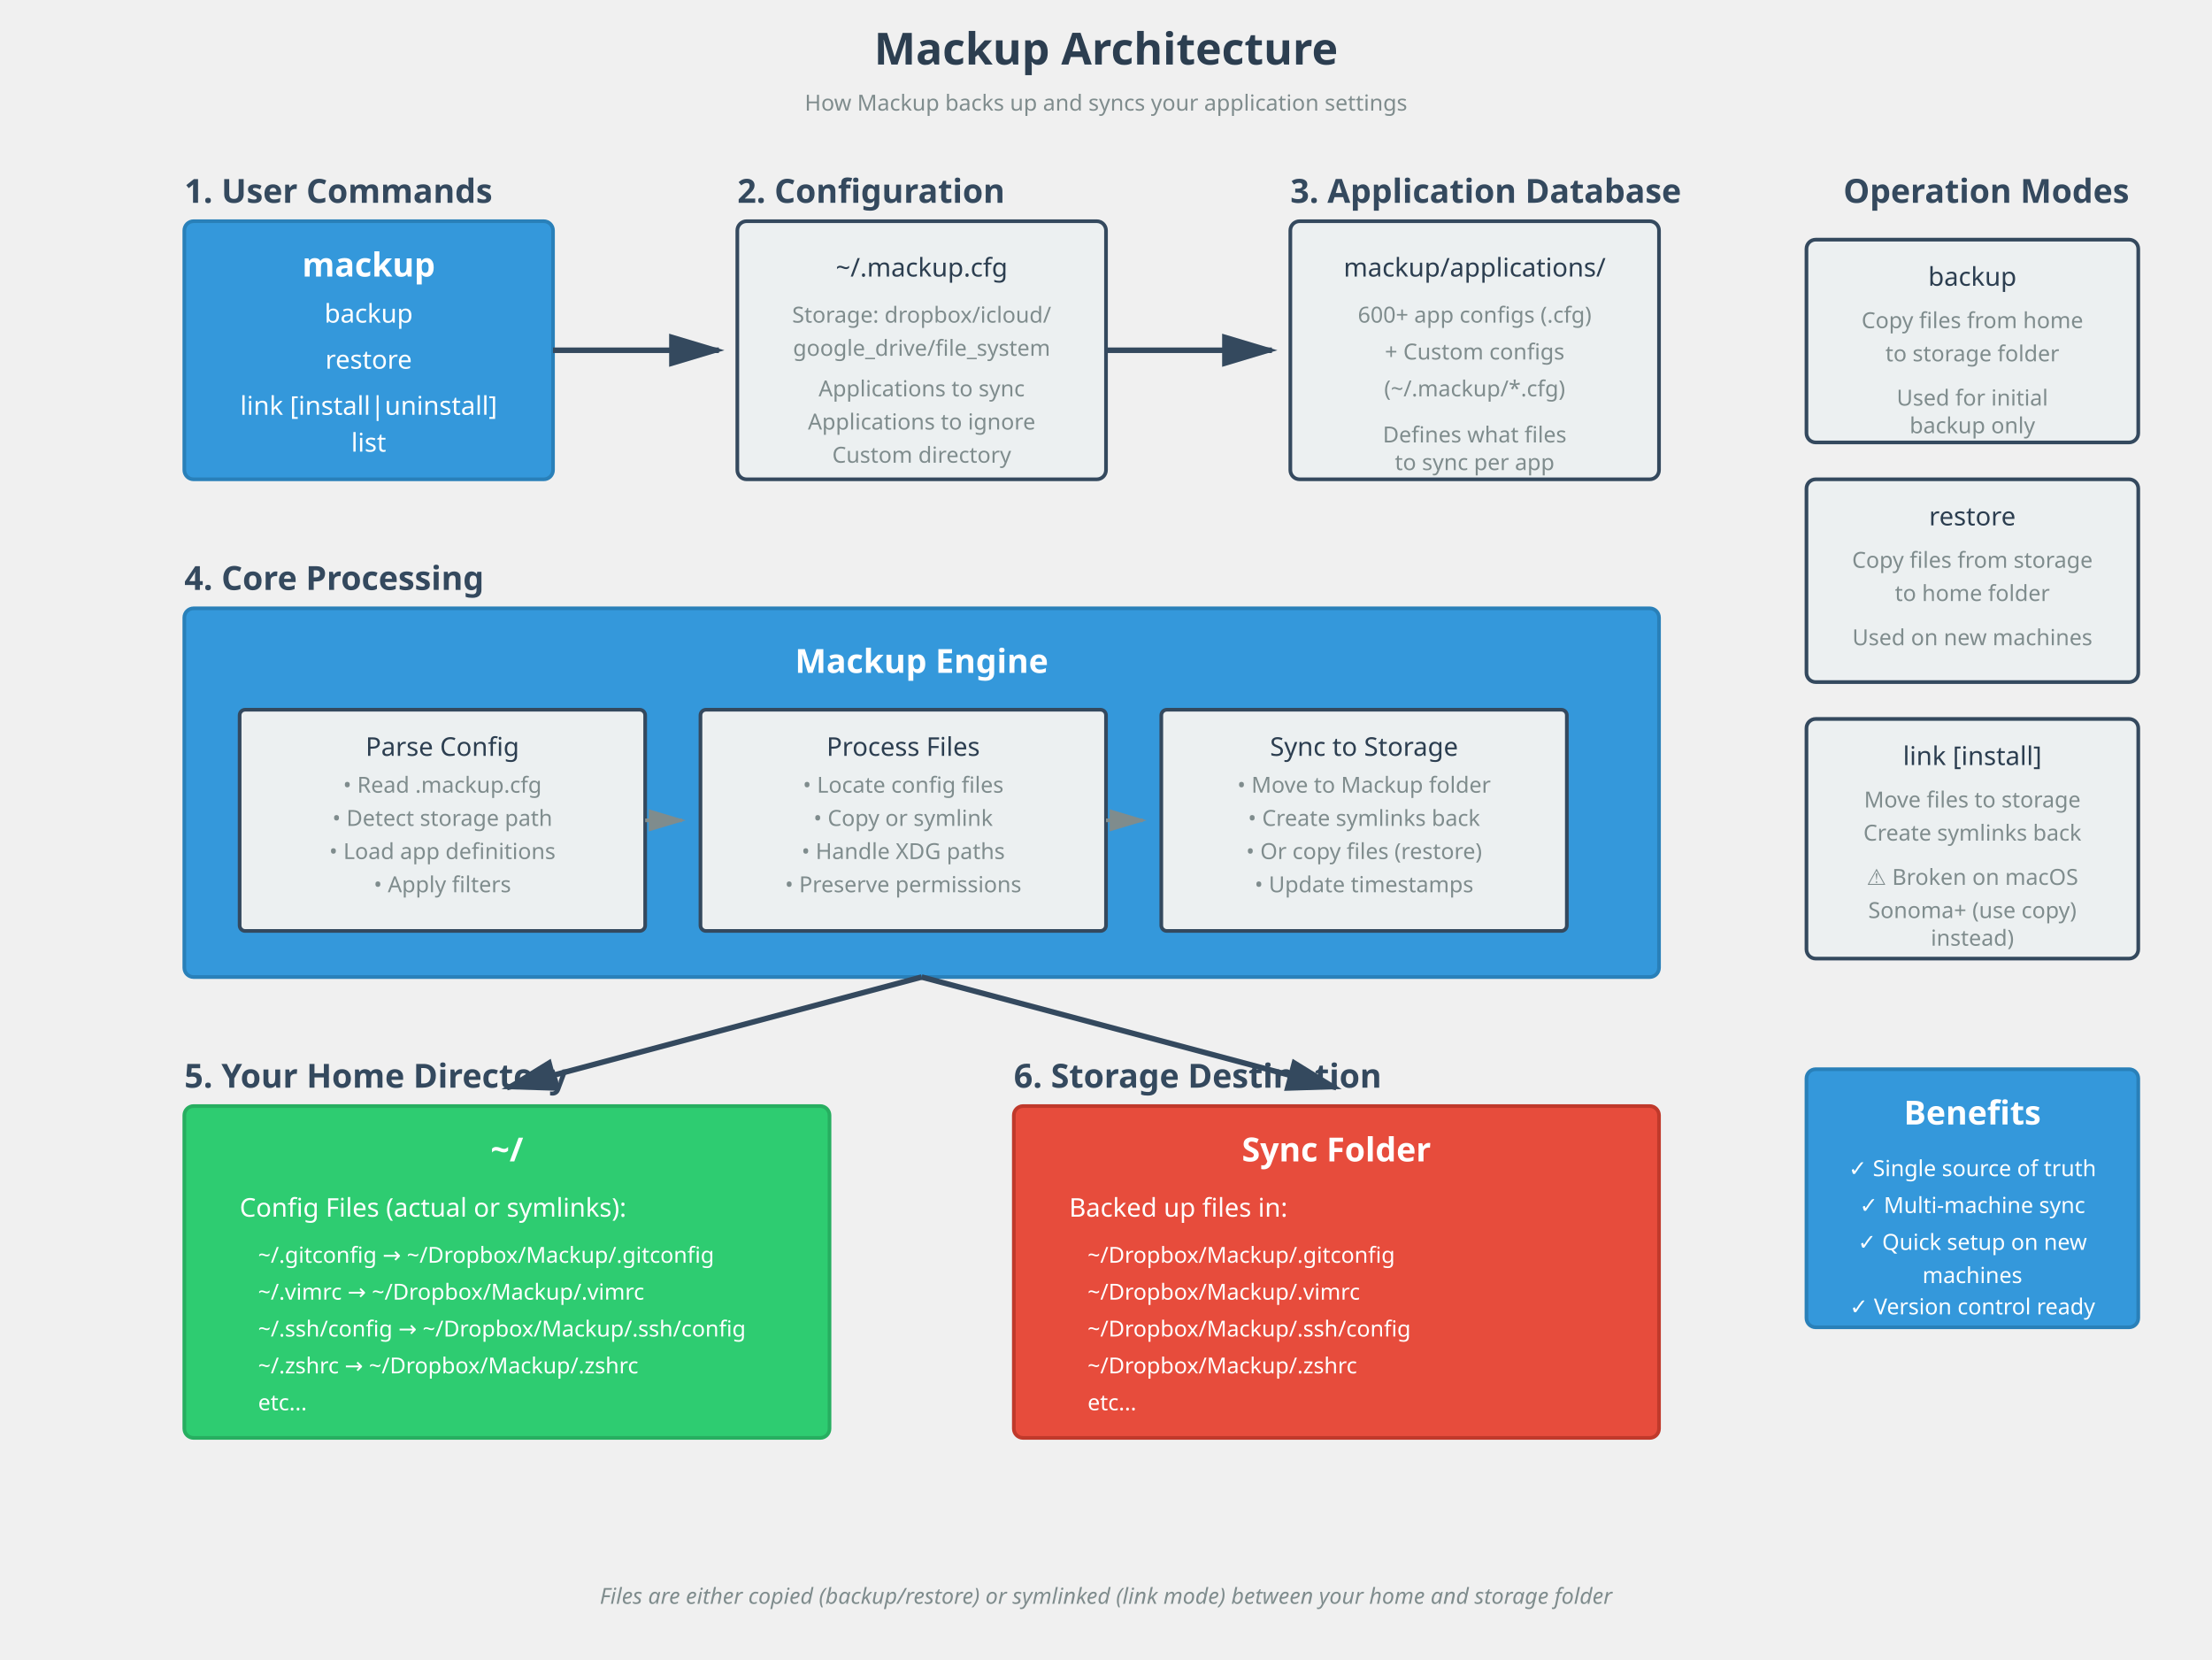
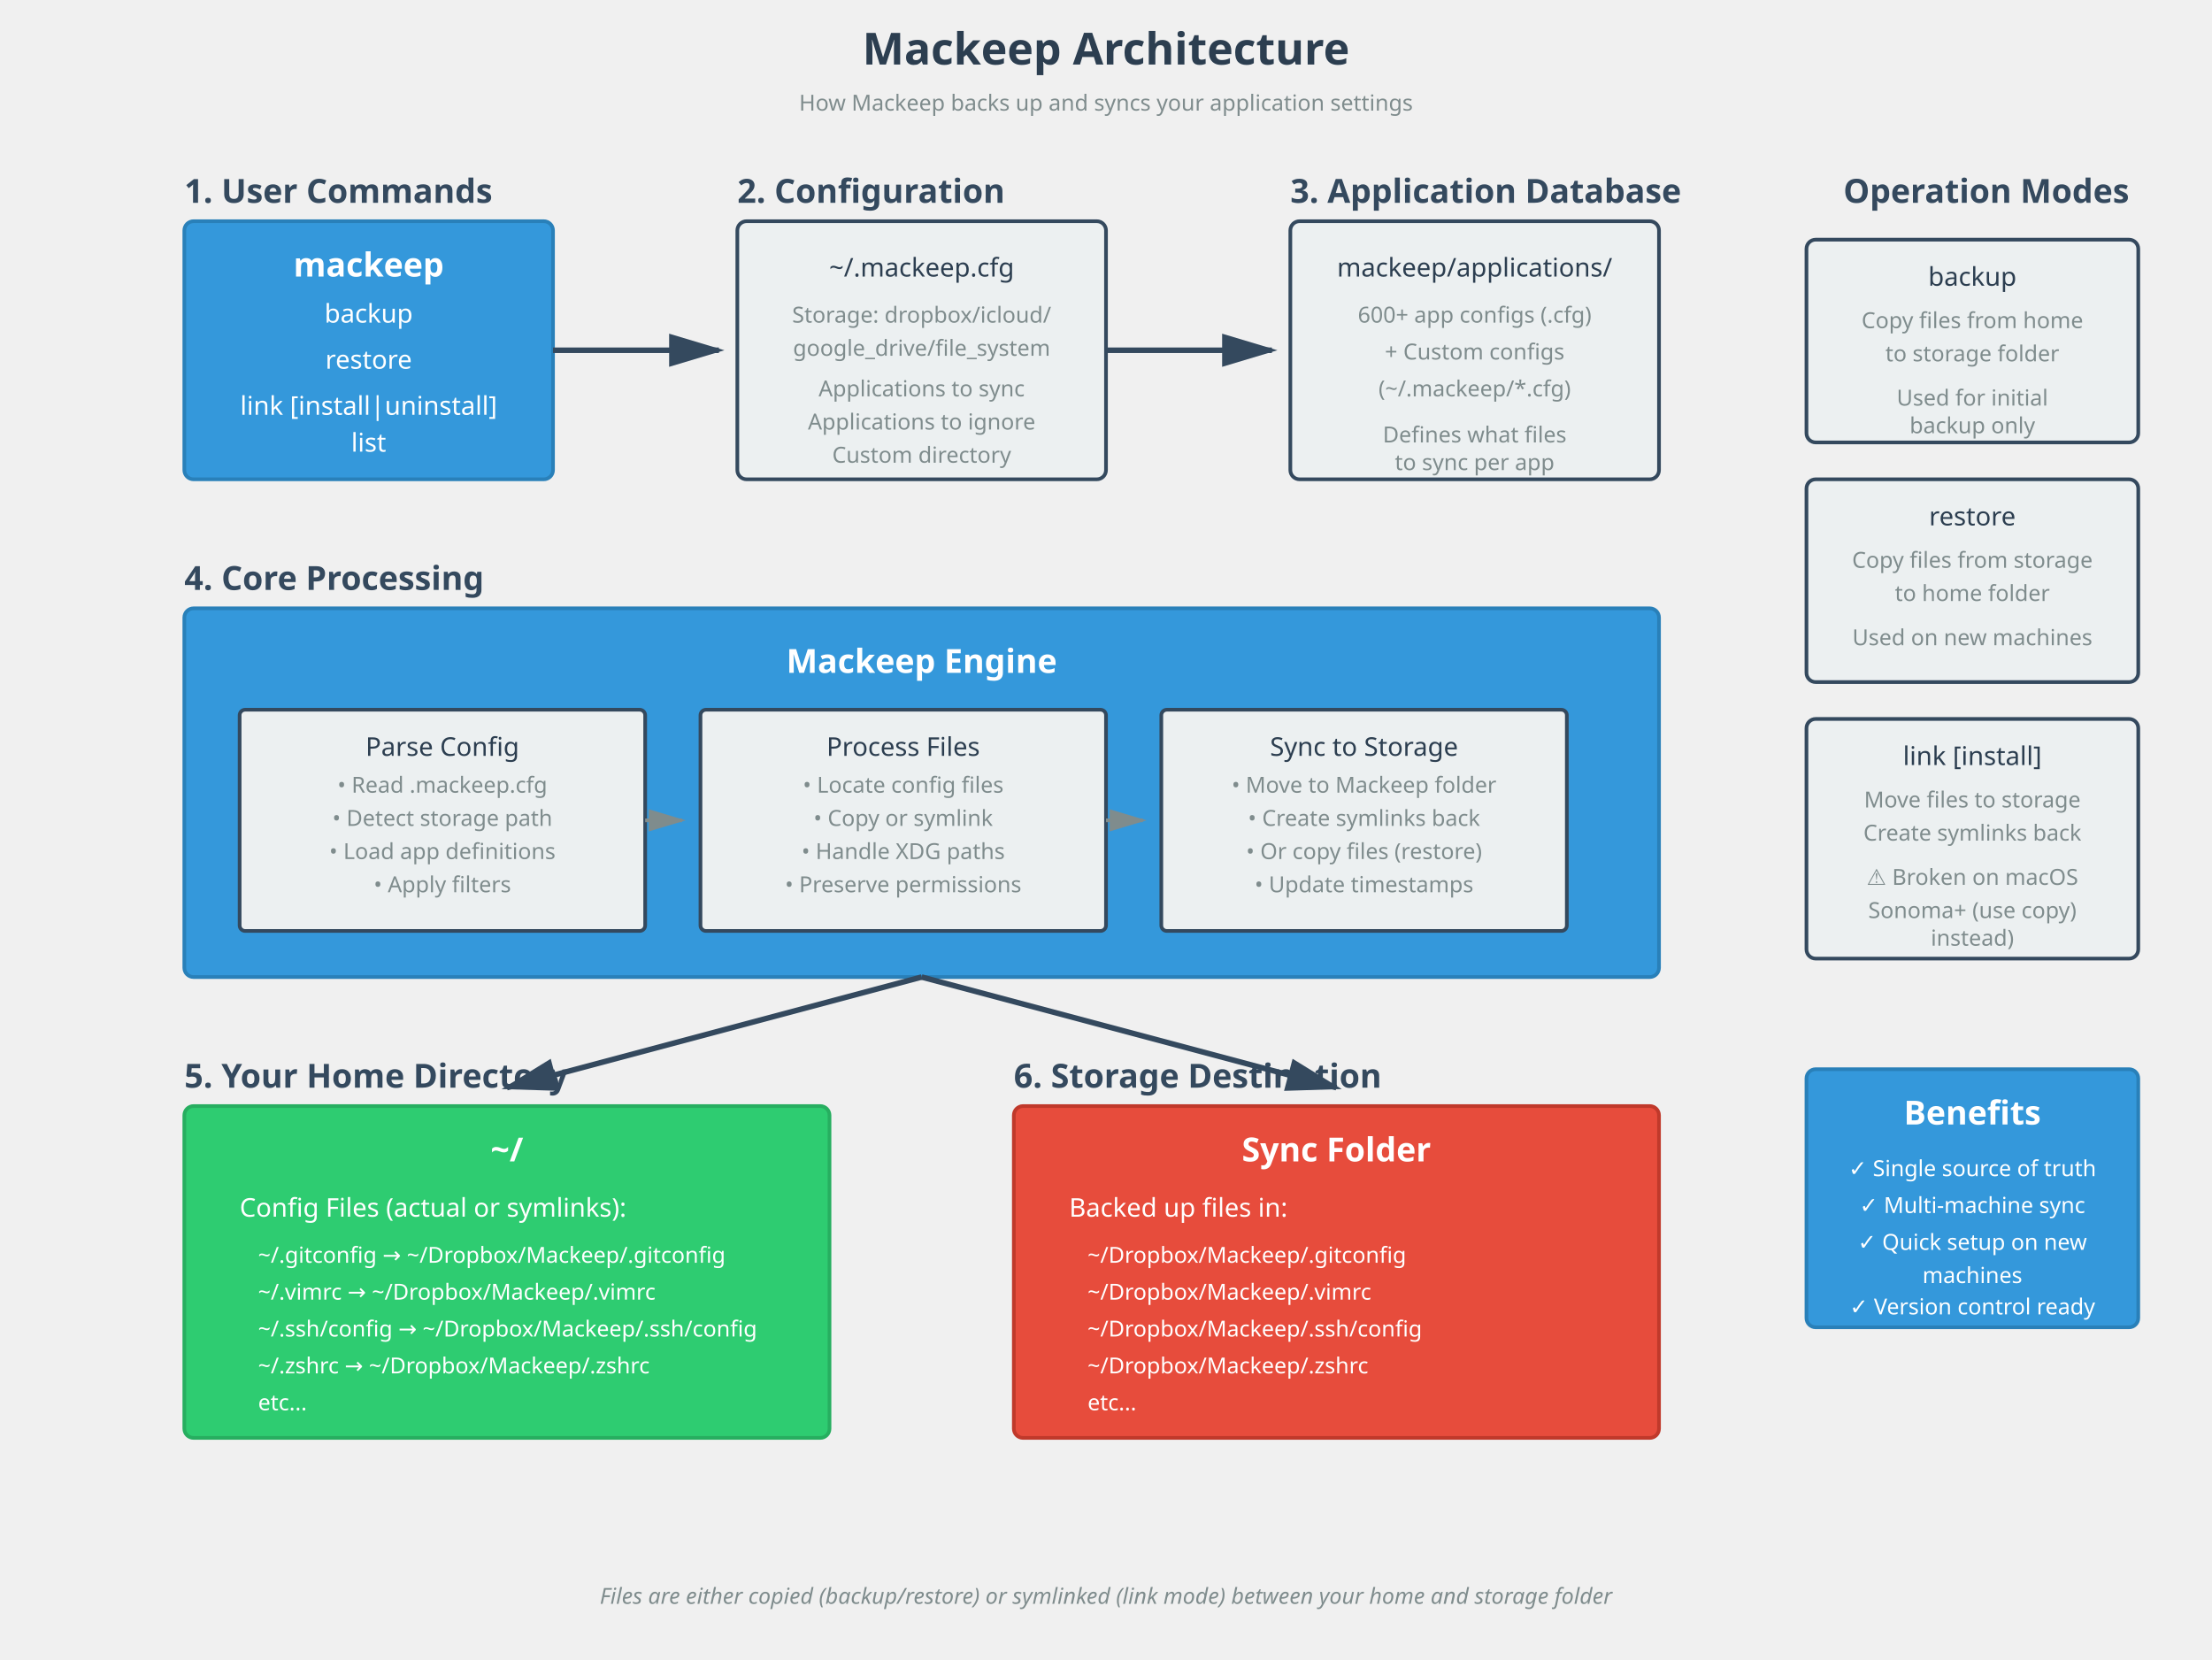
<svg xmlns="http://www.w3.org/2000/svg" viewBox="0 0 1200 900">
  <defs>
    <style>
      .title { font: bold 24px sans-serif; fill: #2c3e50; }
      .subtitle { font: bold 18px sans-serif; fill: #34495e; }
      .text { font: 14px sans-serif; fill: #2c3e50; }
      .small-text { font: 12px sans-serif; fill: #7f8c8d; }
      .box { fill: #ecf0f1; stroke: #34495e; stroke-width: 2; }
      .highlight-box { fill: #3498db; stroke: #2980b9; stroke-width: 2; }
      .storage-box { fill: #e74c3c; stroke: #c0392b; stroke-width: 2; }
      .app-box { fill: #2ecc71; stroke: #27ae60; stroke-width: 2; }
      .white-text { fill: white; }
      .arrow { fill: none; stroke: #7f8c8d; stroke-width: 2; marker-end: url(#arrowhead); }
      .thick-arrow { fill: none; stroke: #34495e; stroke-width: 3; marker-end: url(#arrowhead-thick); }
    </style>
    <marker id="arrowhead" markerWidth="10" markerHeight="10" refX="9" refY="3" orient="auto">
      <polygon points="0 0, 10 3, 0 6" fill="#7f8c8d" />
    </marker>
    <marker id="arrowhead-thick" markerWidth="10" markerHeight="10" refX="9" refY="3" orient="auto">
      <polygon points="0 0, 10 3, 0 6" fill="#34495e" />
    </marker>
  </defs>
-   <text x="600" y="35" class="title" text-anchor="middle">Mackup Architecture</text>
-   <text x="600" y="60" class="small-text" text-anchor="middle">How Mackup backs up and syncs your application settings</text>
+   <text x="600" y="35" class="title" text-anchor="middle">Mackeep Architecture</text>
+   <text x="600" y="60" class="small-text" text-anchor="middle">How Mackeep backs up and syncs your application settings</text>
  <text x="100" y="110" class="subtitle">1. User Commands</text>
  <rect x="100" y="120" width="200" height="140" class="highlight-box" rx="5" />
-   <text x="200" y="150" class="white-text subtitle" text-anchor="middle">mackup</text>
+   <text x="200" y="150" class="white-text subtitle" text-anchor="middle">mackeep</text>
  <text x="200" y="175" class="white-text text" text-anchor="middle">backup</text>
  <text x="200" y="200" class="white-text text" text-anchor="middle">restore</text>
  <text x="200" y="225" class="white-text text" text-anchor="middle">link [install|uninstall]</text>
  <text x="200" y="245" class="white-text text" text-anchor="middle">list</text>
  <text x="400" y="110" class="subtitle">2. Configuration</text>
  <rect x="400" y="120" width="200" height="140" class="box" rx="5" />
-   <text x="500" y="150" class="text subtitle" text-anchor="middle">~/.mackup.cfg</text>
+   <text x="500" y="150" class="text subtitle" text-anchor="middle">~/.mackeep.cfg</text>
  <text x="500" y="175" class="small-text" text-anchor="middle">Storage: dropbox/icloud/</text>
  <text x="500" y="193" class="small-text" text-anchor="middle">google_drive/file_system</text>
  <text x="500" y="215" class="small-text" text-anchor="middle">Applications to sync</text>
  <text x="500" y="233" class="small-text" text-anchor="middle">Applications to ignore</text>
  <text x="500" y="251" class="small-text" text-anchor="middle">Custom directory</text>
  <text x="700" y="110" class="subtitle">3. Application Database</text>
  <rect x="700" y="120" width="200" height="140" class="box" rx="5" />
-   <text x="800" y="150" class="text subtitle" text-anchor="middle">mackup/applications/</text>
+   <text x="800" y="150" class="text subtitle" text-anchor="middle">mackeep/applications/</text>
  <text x="800" y="175" class="small-text" text-anchor="middle">600+ app configs (.cfg)</text>
  <text x="800" y="195" class="small-text" text-anchor="middle">+ Custom configs</text>
-   <text x="800" y="215" class="small-text" text-anchor="middle">(~/.mackup/*.cfg)</text>
+   <text x="800" y="215" class="small-text" text-anchor="middle">(~/.mackeep/*.cfg)</text>
  <text x="800" y="240" class="small-text" text-anchor="middle">Defines what files</text>
  <text x="800" y="255" class="small-text" text-anchor="middle">to sync per app</text>
  <path d="M 300 190 L 390 190" class="thick-arrow" />
  <path d="M 600 190 L 690 190" class="thick-arrow" />
  <text x="100" y="320" class="subtitle">4. Core Processing</text>
  <rect x="100" y="330" width="800" height="200" class="highlight-box" rx="5" />
-   <text x="500" y="365" class="white-text subtitle" text-anchor="middle">Mackup Engine</text>
+   <text x="500" y="365" class="white-text subtitle" text-anchor="middle">Mackeep Engine</text>
  <g>
    <rect x="130" y="385" width="220" height="120" class="box" rx="3" />
    <text x="240" y="410" class="text subtitle" text-anchor="middle">Parse Config</text>
-     <text x="240" y="430" class="small-text" text-anchor="middle">• Read .mackup.cfg</text>
+     <text x="240" y="430" class="small-text" text-anchor="middle">• Read .mackeep.cfg</text>
    <text x="240" y="448" class="small-text" text-anchor="middle">• Detect storage path</text>
    <text x="240" y="466" class="small-text" text-anchor="middle">• Load app definitions</text>
    <text x="240" y="484" class="small-text" text-anchor="middle">• Apply filters</text>
  </g>
  <g>
    <rect x="380" y="385" width="220" height="120" class="box" rx="3" />
    <text x="490" y="410" class="text subtitle" text-anchor="middle">Process Files</text>
    <text x="490" y="430" class="small-text" text-anchor="middle">• Locate config files</text>
    <text x="490" y="448" class="small-text" text-anchor="middle">• Copy or symlink</text>
    <text x="490" y="466" class="small-text" text-anchor="middle">• Handle XDG paths</text>
    <text x="490" y="484" class="small-text" text-anchor="middle">• Preserve permissions</text>
  </g>
  <g>
    <rect x="630" y="385" width="220" height="120" class="box" rx="3" />
    <text x="740" y="410" class="text subtitle" text-anchor="middle">Sync to Storage</text>
-     <text x="740" y="430" class="small-text" text-anchor="middle">• Move to Mackup folder</text>
+     <text x="740" y="430" class="small-text" text-anchor="middle">• Move to Mackeep folder</text>
    <text x="740" y="448" class="small-text" text-anchor="middle">• Create symlinks back</text>
    <text x="740" y="466" class="small-text" text-anchor="middle">• Or copy files (restore)</text>
    <text x="740" y="484" class="small-text" text-anchor="middle">• Update timestamps</text>
  </g>
  <path d="M 350 445 L 370 445" class="arrow" />
  <path d="M 600 445 L 620 445" class="arrow" />
  <text x="100" y="590" class="subtitle">5. Your Home Directory</text>
  <rect x="100" y="600" width="350" height="180" class="app-box" rx="5" />
  <text x="275" y="630" class="white-text subtitle" text-anchor="middle">~/</text>
  <g>
    <text x="130" y="660" class="white-text text">Config Files (actual or symlinks):</text>
-     <text x="140" y="685" class="white-text small-text">~/.gitconfig → ~/Dropbox/Mackup/.gitconfig</text>
-     <text x="140" y="705" class="white-text small-text">~/.vimrc → ~/Dropbox/Mackup/.vimrc</text>
-     <text x="140" y="725" class="white-text small-text">~/.ssh/config → ~/Dropbox/Mackup/.ssh/config</text>
-     <text x="140" y="745" class="white-text small-text">~/.zshrc → ~/Dropbox/Mackup/.zshrc</text>
+     <text x="140" y="685" class="white-text small-text">~/.gitconfig → ~/Dropbox/Mackeep/.gitconfig</text>
+     <text x="140" y="705" class="white-text small-text">~/.vimrc → ~/Dropbox/Mackeep/.vimrc</text>
+     <text x="140" y="725" class="white-text small-text">~/.ssh/config → ~/Dropbox/Mackeep/.ssh/config</text>
+     <text x="140" y="745" class="white-text small-text">~/.zshrc → ~/Dropbox/Mackeep/.zshrc</text>
    <text x="140" y="765" class="white-text small-text">etc...</text>
  </g>
  <text x="550" y="590" class="subtitle">6. Storage Destination</text>
  <rect x="550" y="600" width="350" height="180" class="storage-box" rx="5" />
  <text x="725" y="630" class="white-text subtitle" text-anchor="middle">Sync Folder</text>
  <g>
    <text x="580" y="660" class="white-text text">Backed up files in:</text>
-     <text x="590" y="685" class="white-text small-text">~/Dropbox/Mackup/.gitconfig</text>
-     <text x="590" y="705" class="white-text small-text">~/Dropbox/Mackup/.vimrc</text>
-     <text x="590" y="725" class="white-text small-text">~/Dropbox/Mackup/.ssh/config</text>
-     <text x="590" y="745" class="white-text small-text">~/Dropbox/Mackup/.zshrc</text>
+     <text x="590" y="685" class="white-text small-text">~/Dropbox/Mackeep/.gitconfig</text>
+     <text x="590" y="705" class="white-text small-text">~/Dropbox/Mackeep/.vimrc</text>
+     <text x="590" y="725" class="white-text small-text">~/Dropbox/Mackeep/.ssh/config</text>
+     <text x="590" y="745" class="white-text small-text">~/Dropbox/Mackeep/.zshrc</text>
    <text x="590" y="765" class="white-text small-text">etc...</text>
  </g>
  <path d="M 500 530 L 275 590" class="thick-arrow" />
  <path d="M 500 530 L 725 590" class="thick-arrow" />
  <text x="1000" y="110" class="subtitle">Operation Modes</text>
  <rect x="980" y="130" width="180" height="110" class="box" rx="5" />
  <text x="1070" y="155" class="text subtitle" text-anchor="middle">backup</text>
  <text x="1070" y="178" class="small-text" text-anchor="middle">Copy files from home</text>
  <text x="1070" y="196" class="small-text" text-anchor="middle">to storage folder</text>
  <text x="1070" y="220" class="small-text" text-anchor="middle">Used for initial</text>
  <text x="1070" y="235" class="small-text" text-anchor="middle">backup only</text>
  <rect x="980" y="260" width="180" height="110" class="box" rx="5" />
  <text x="1070" y="285" class="text subtitle" text-anchor="middle">restore</text>
  <text x="1070" y="308" class="small-text" text-anchor="middle">Copy files from storage</text>
  <text x="1070" y="326" class="small-text" text-anchor="middle">to home folder</text>
  <text x="1070" y="350" class="small-text" text-anchor="middle">Used on new machines</text>
  <rect x="980" y="390" width="180" height="130" class="box" rx="5" />
  <text x="1070" y="415" class="text subtitle" text-anchor="middle">link [install]</text>
  <text x="1070" y="438" class="small-text" text-anchor="middle">Move files to storage</text>
  <text x="1070" y="456" class="small-text" text-anchor="middle">Create symlinks back</text>
  <text x="1070" y="480" class="small-text" text-anchor="middle">⚠️ Broken on macOS</text>
  <text x="1070" y="498" class="small-text" text-anchor="middle">Sonoma+ (use copy)</text>
  <text x="1070" y="513" class="small-text" text-anchor="middle">instead)</text>
  <rect x="980" y="580" width="180" height="140" class="highlight-box" rx="5" />
  <text x="1070" y="610" class="white-text subtitle" text-anchor="middle">Benefits</text>
  <text x="1070" y="638" class="white-text small-text" text-anchor="middle">✓ Single source of truth</text>
  <text x="1070" y="658" class="white-text small-text" text-anchor="middle">✓ Multi-machine sync</text>
  <text x="1070" y="678" class="white-text small-text" text-anchor="middle">✓ Quick setup on new</text>
  <text x="1070" y="696" class="white-text small-text" text-anchor="middle">machines</text>
  <text x="1070" y="713" class="white-text small-text" text-anchor="middle">✓ Version control ready</text>
  <text x="600" y="870" class="small-text" text-anchor="middle" style="font-style: italic;">
    Files are either copied (backup/restore) or symlinked (link mode) between your home and storage folder
  </text>
</svg>
